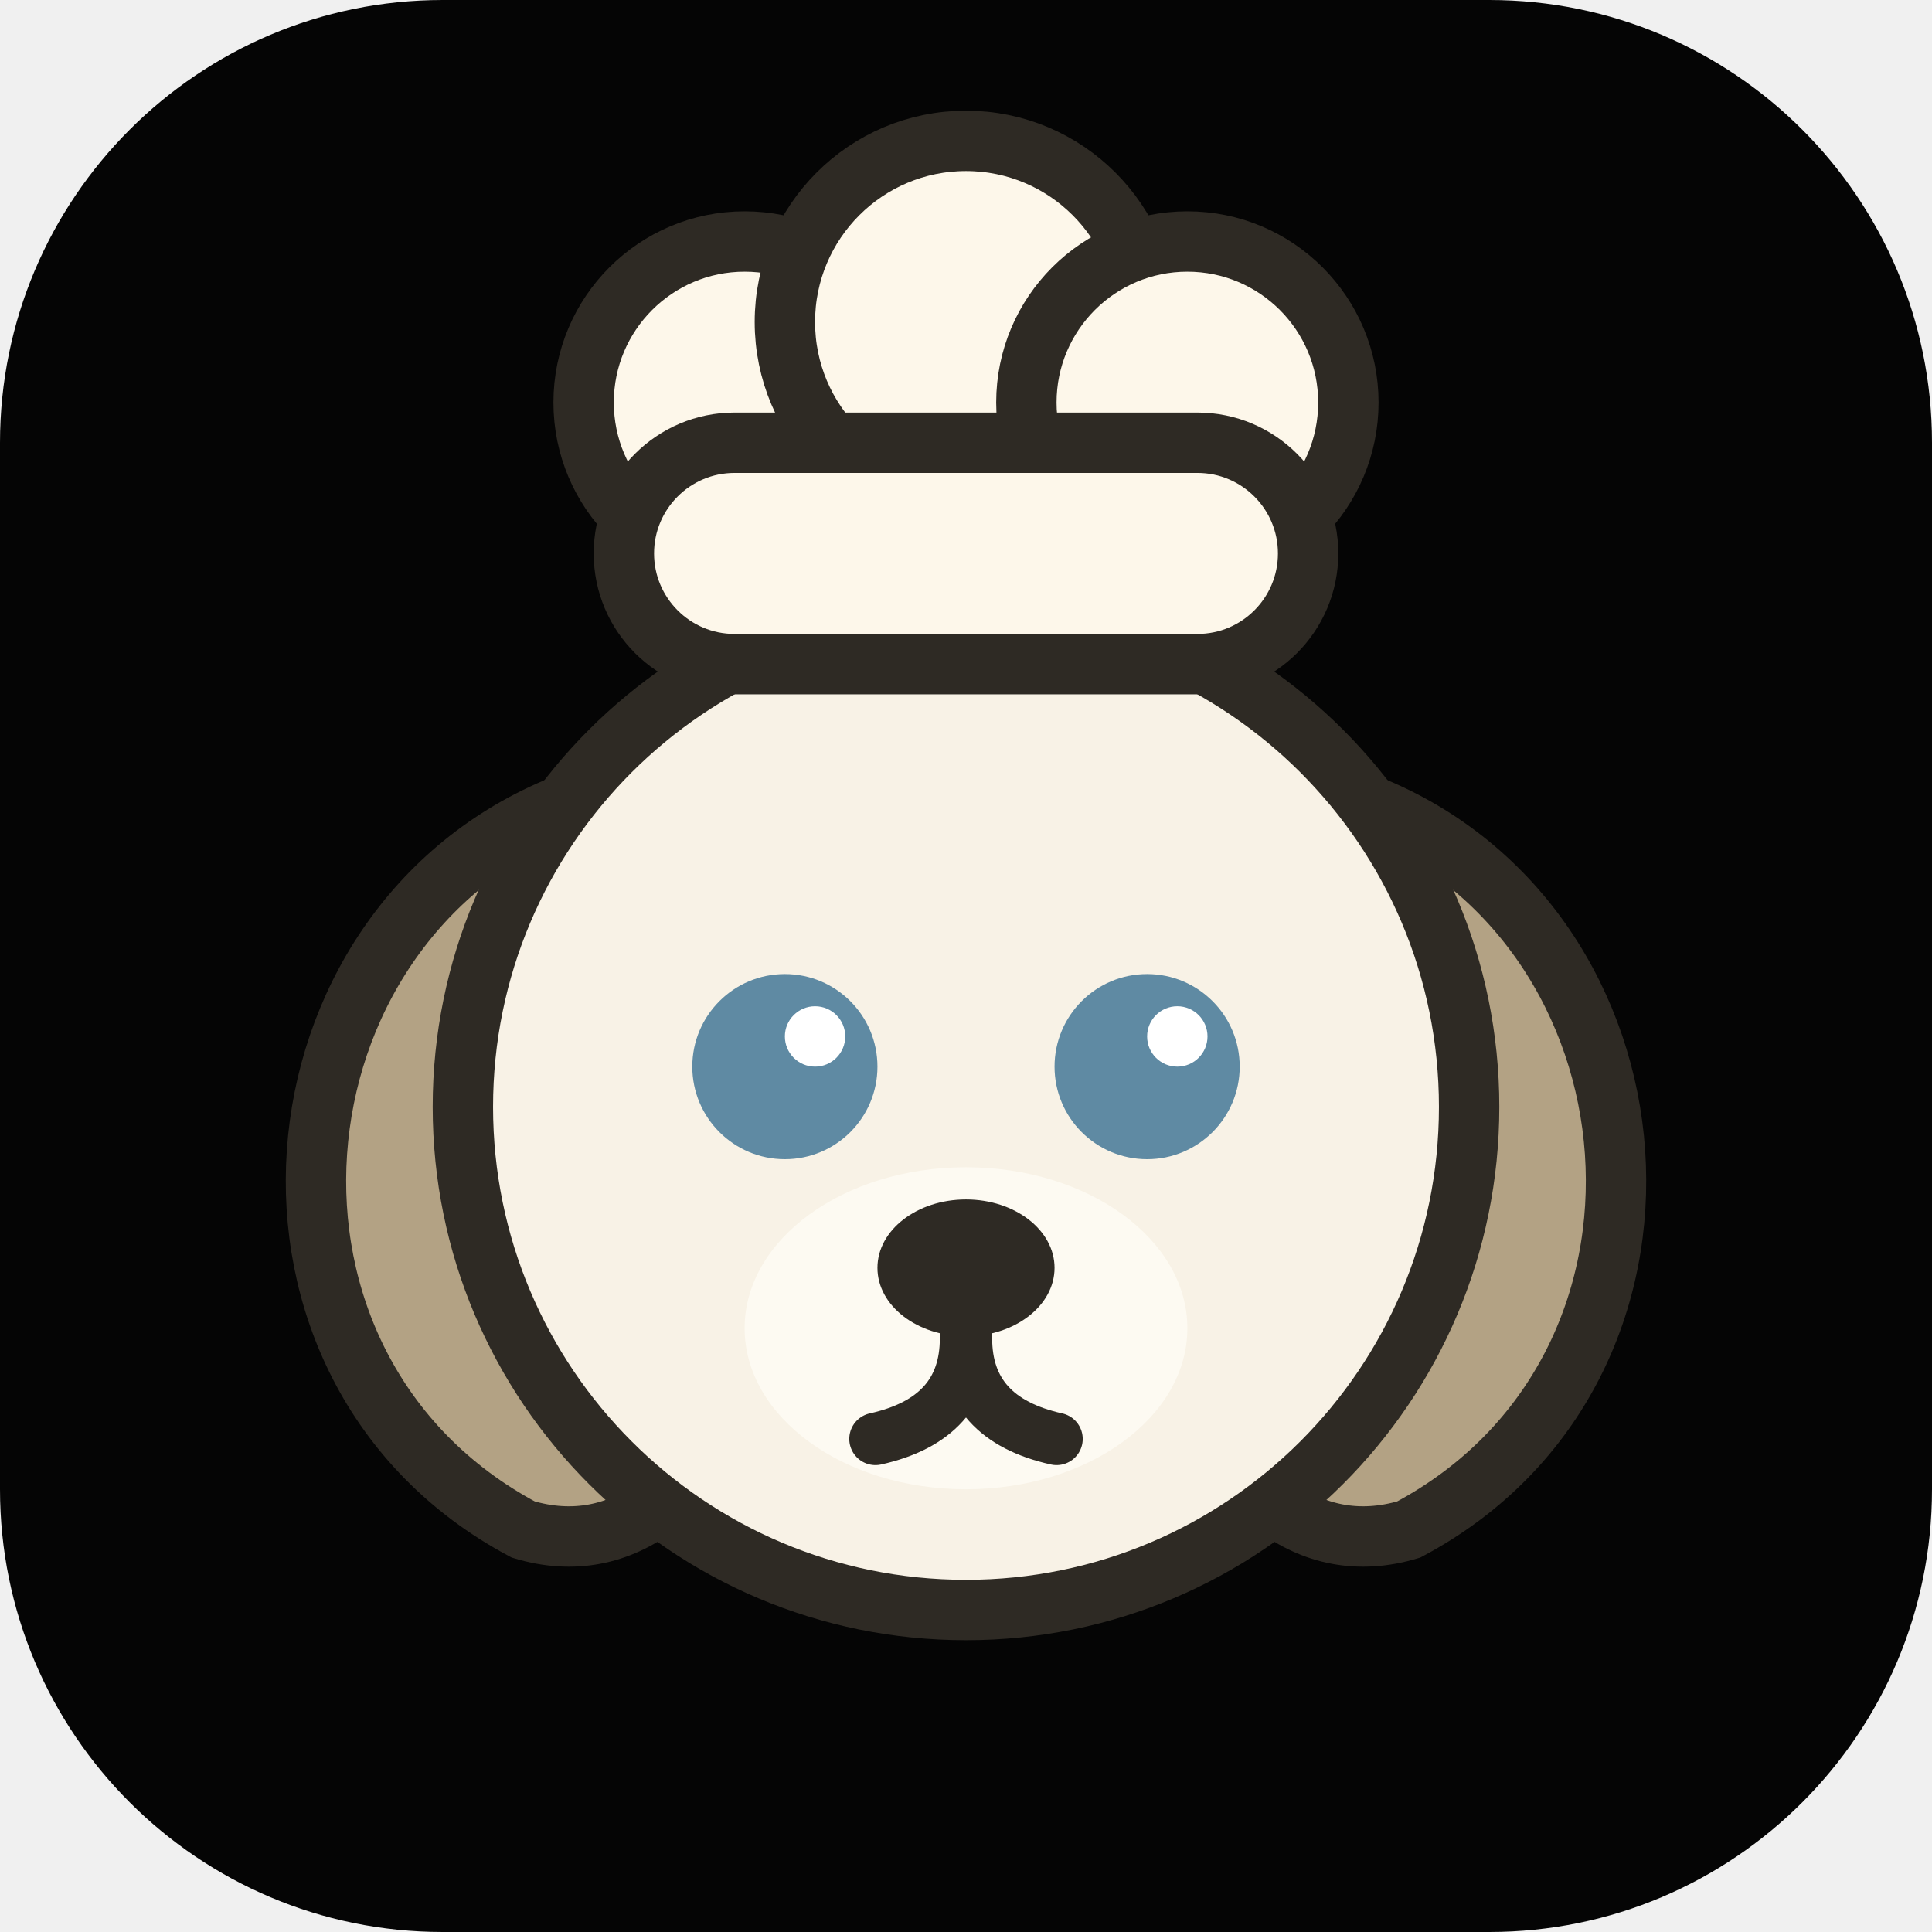
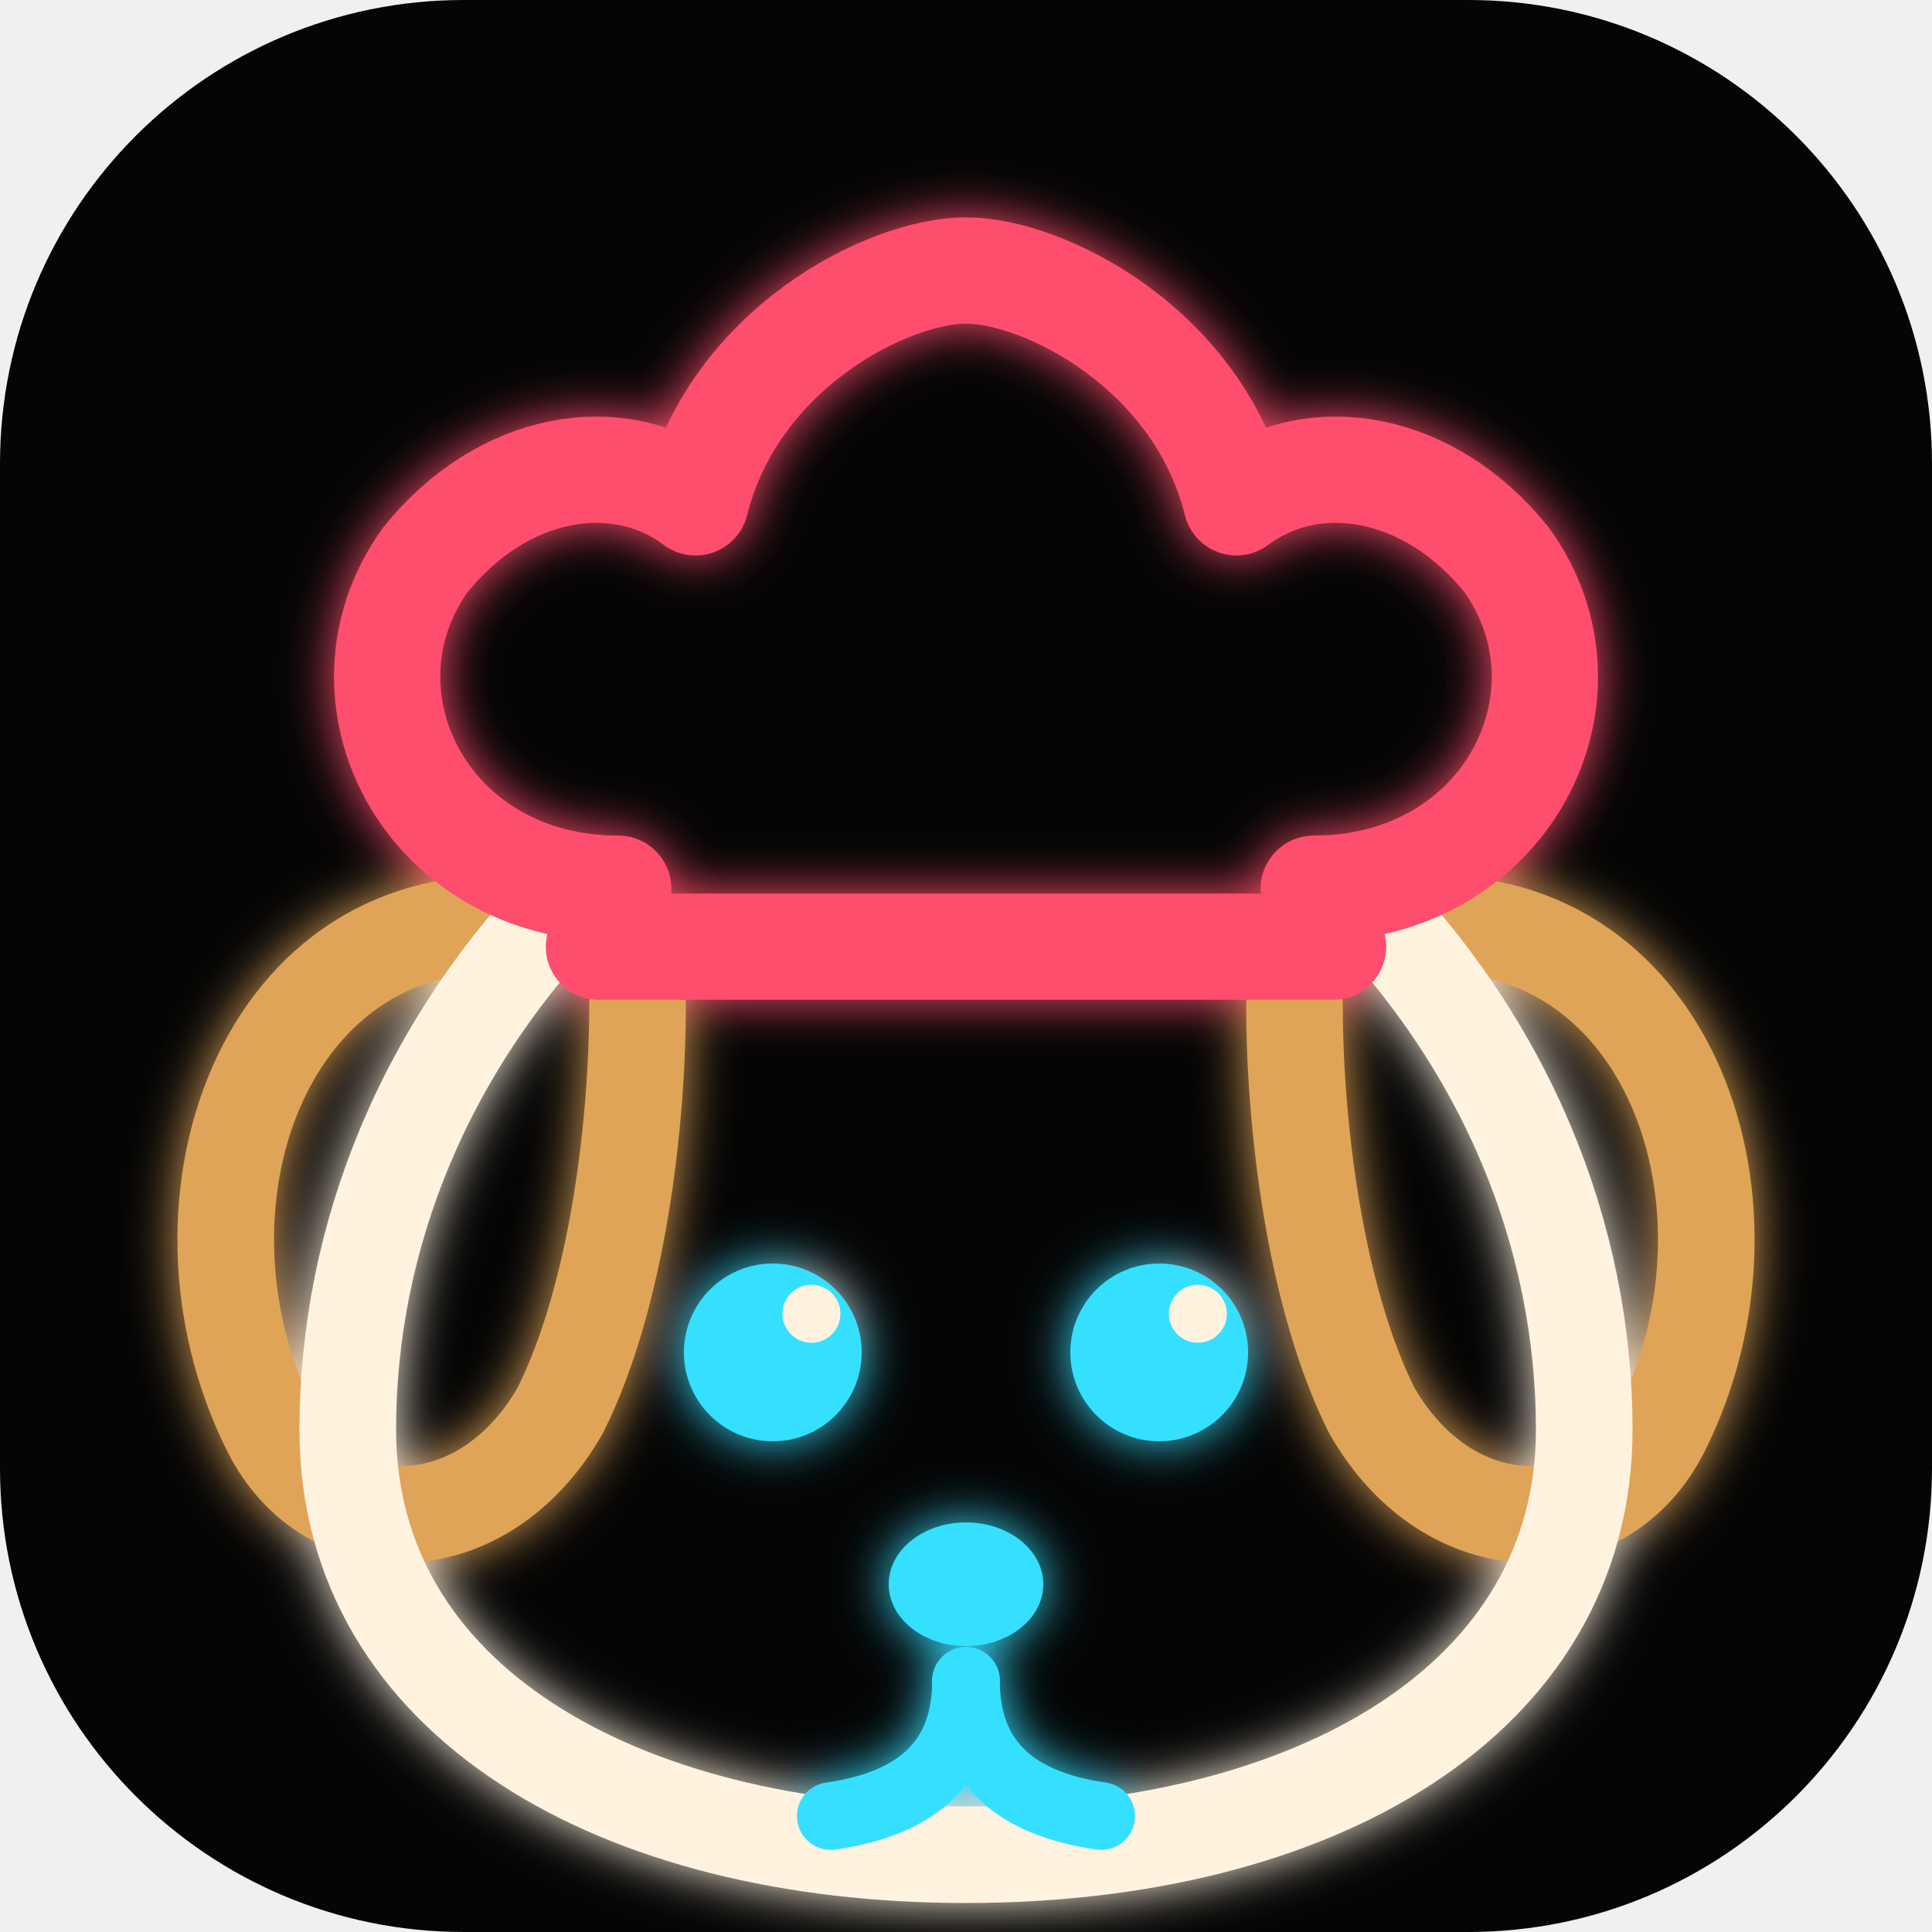
- <svg xmlns="http://www.w3.org/2000/svg" viewBox="0 0 96 96">
-   <rect width="96" height="96" rx="22" fill="#050505" />
-   <path d="M28 40 C13 46 11 68 26 76 C36 79 42 62 37 46 Z" fill="#b3a284" stroke="#2e2a24" stroke-width="3" />
-   <path d="M68 40 C83 46 85 68 70 76 C60 79 54 62 59 46 Z" fill="#b3a284" stroke="#2e2a24" stroke-width="3" />
-   <circle cx="48" cy="55" r="25" fill="#f8f2e6" stroke="#2e2a24" stroke-width="3" />
-   <circle cx="37" cy="20" r="8" fill="#fdf7ea" stroke="#2e2a24" stroke-width="3" />
-   <circle cx="48" cy="16" r="9" fill="#fdf7ea" stroke="#2e2a24" stroke-width="3" />
-   <circle cx="59" cy="20" r="8" fill="#fdf7ea" stroke="#2e2a24" stroke-width="3" />
-   <rect x="31" y="22" width="34" height="11" rx="5.5" fill="#fdf7ea" stroke="#2e2a24" stroke-width="3" />
-   <circle cx="39" cy="53" r="4.6" fill="#5f8aa3" />
-   <circle cx="57" cy="53" r="4.6" fill="#5f8aa3" />
-   <circle cx="40.5" cy="51.5" r="1.5" fill="#fff" />
-   <circle cx="58.5" cy="51.5" r="1.5" fill="#fff" />
-   <ellipse cx="48" cy="66" rx="11" ry="8" fill="#fdfaf2" />
-   <ellipse cx="48" cy="63" rx="4.4" ry="3.4" fill="#2e2a24" />
-   <path d="M48 66.5 Q48 70.5 43.5 71.5" stroke="#2e2a24" stroke-width="2.6" stroke-linecap="round" fill="none" />
-   <path d="M48 66.5 Q48 70.5 52.5 71.5" stroke="#2e2a24" stroke-width="2.6" stroke-linecap="round" fill="none" />
+ <svg xmlns="http://www.w3.org/2000/svg" viewBox="0 0 100 100">
+   <defs>
+     <filter id="g" x="-40%" y="-40%" width="180%" height="180%">
+       <feGaussianBlur in="SourceGraphic" stdDeviation="1.3" result="b" />
+       <feMerge>
+         <feMergeNode in="b" />
+         <feMergeNode in="SourceGraphic" />
+       </feMerge>
+     </filter>
+   </defs>
+   <rect width="100" height="100" rx="24" fill="#050505" />
+   <g fill="none" stroke-linecap="round" stroke-linejoin="round" filter="url(#g)">
+     <g stroke="#e0a458" stroke-width="5">
+       <path d="M28 48 C14 46 8 62 14 74 C17 80 25 80 29 73 C32 67 33 58 33 52" />
+       <path d="M72 48 C86 46 92 62 86 74 C83 80 75 80 71 73 C68 67 67 58 67 52" />
+     </g>
+     <path stroke="#fff3e0" stroke-width="5" d="M30 46 C22 54 18 64 18 74 C18 88 32 96 50 96 C68 96 82 88 82 74 C82 64 78 54 70 46" />
+     <g stroke="#ff4d6d" stroke-width="5.5">
+       <path d="M32 46 C22 46 17 36 22 29 C26 24 32 23 36 26 C38 18 46 14 50 14 C54 14 62 18 64 26 C68 23 74 24 78 29 C83 36 78 46 68 46" />
+       <path d="M31 49 L69 49" />
+     </g>
+     <g stroke="#35e0ff" stroke-width="4.5">
+       <circle cx="40" cy="70" r="4.6" fill="#35e0ff" stroke="none" />
+       <circle cx="60" cy="70" r="4.6" fill="#35e0ff" stroke="none" />
+       <circle cx="42" cy="68" r="1.5" fill="#fff3e0" stroke="none" />
+       <circle cx="62" cy="68" r="1.5" fill="#fff3e0" stroke="none" />
+       <ellipse cx="50" cy="82" rx="4" ry="3.2" fill="#35e0ff" stroke="none" />
+       <path d="M50 87 Q50 93 43 94" stroke-width="3.5" />
+       <path d="M50 87 Q50 93 57 94" stroke-width="3.5" />
+     </g>
+   </g>
</svg>
